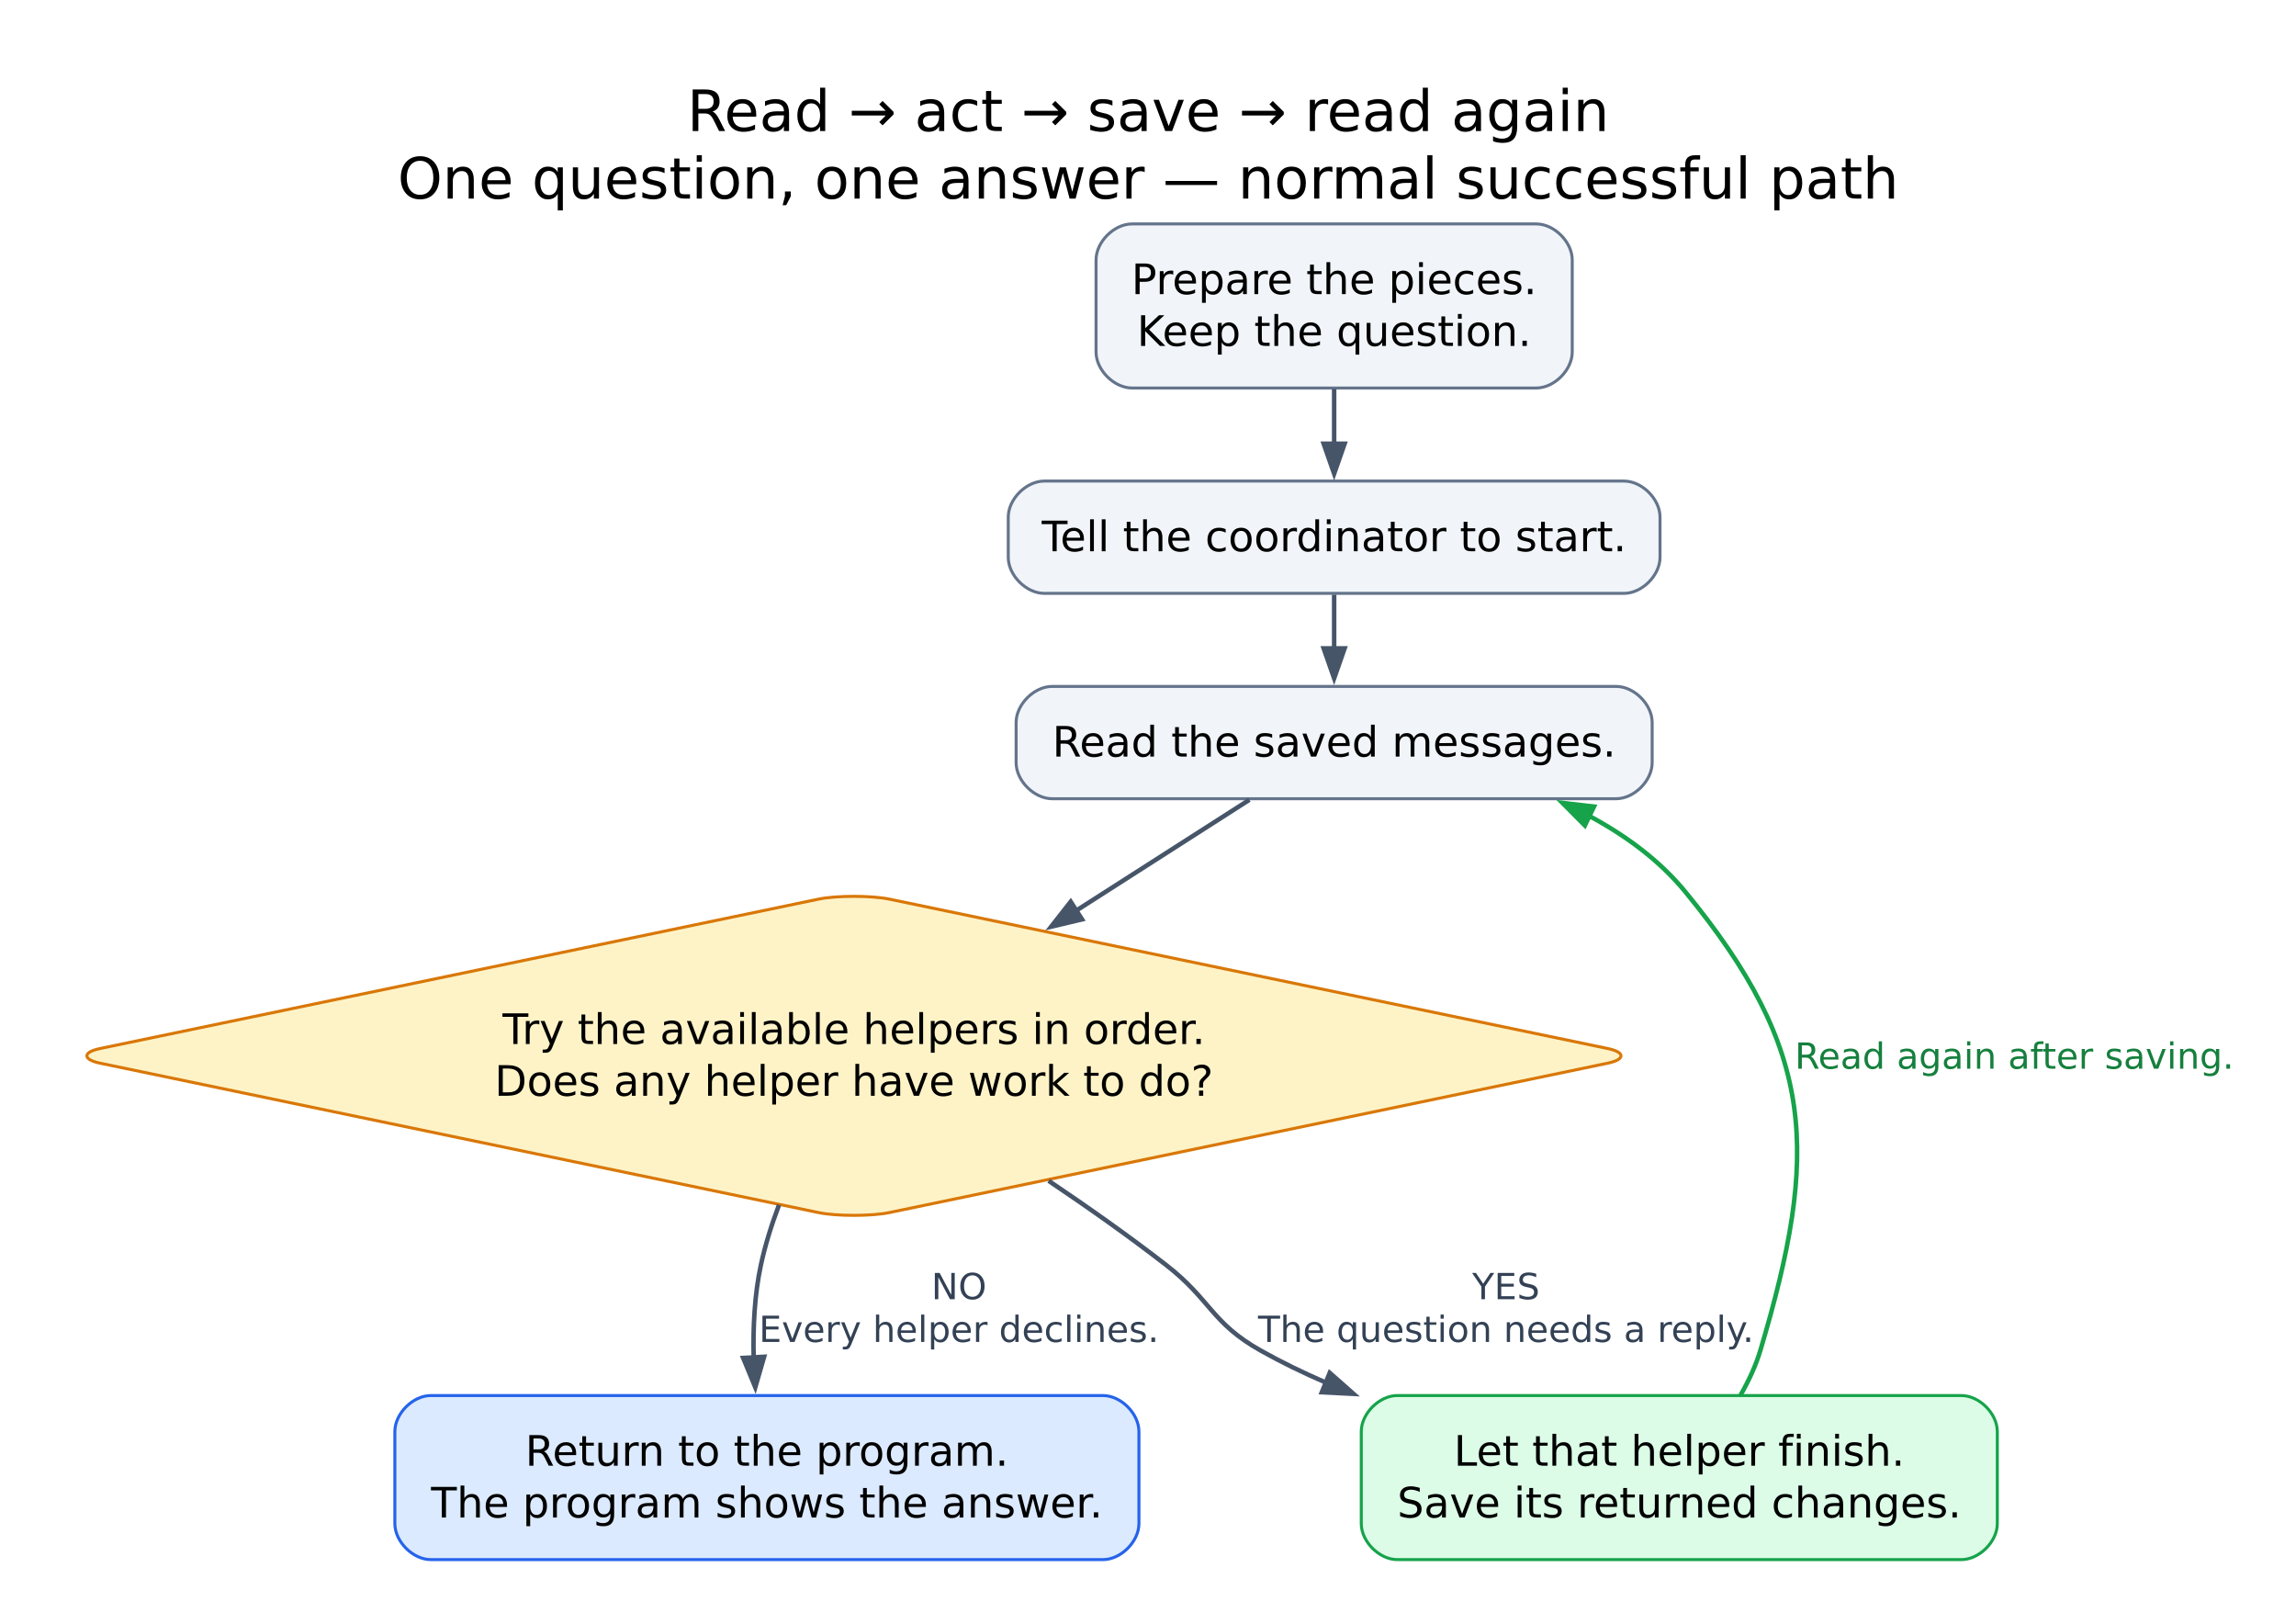
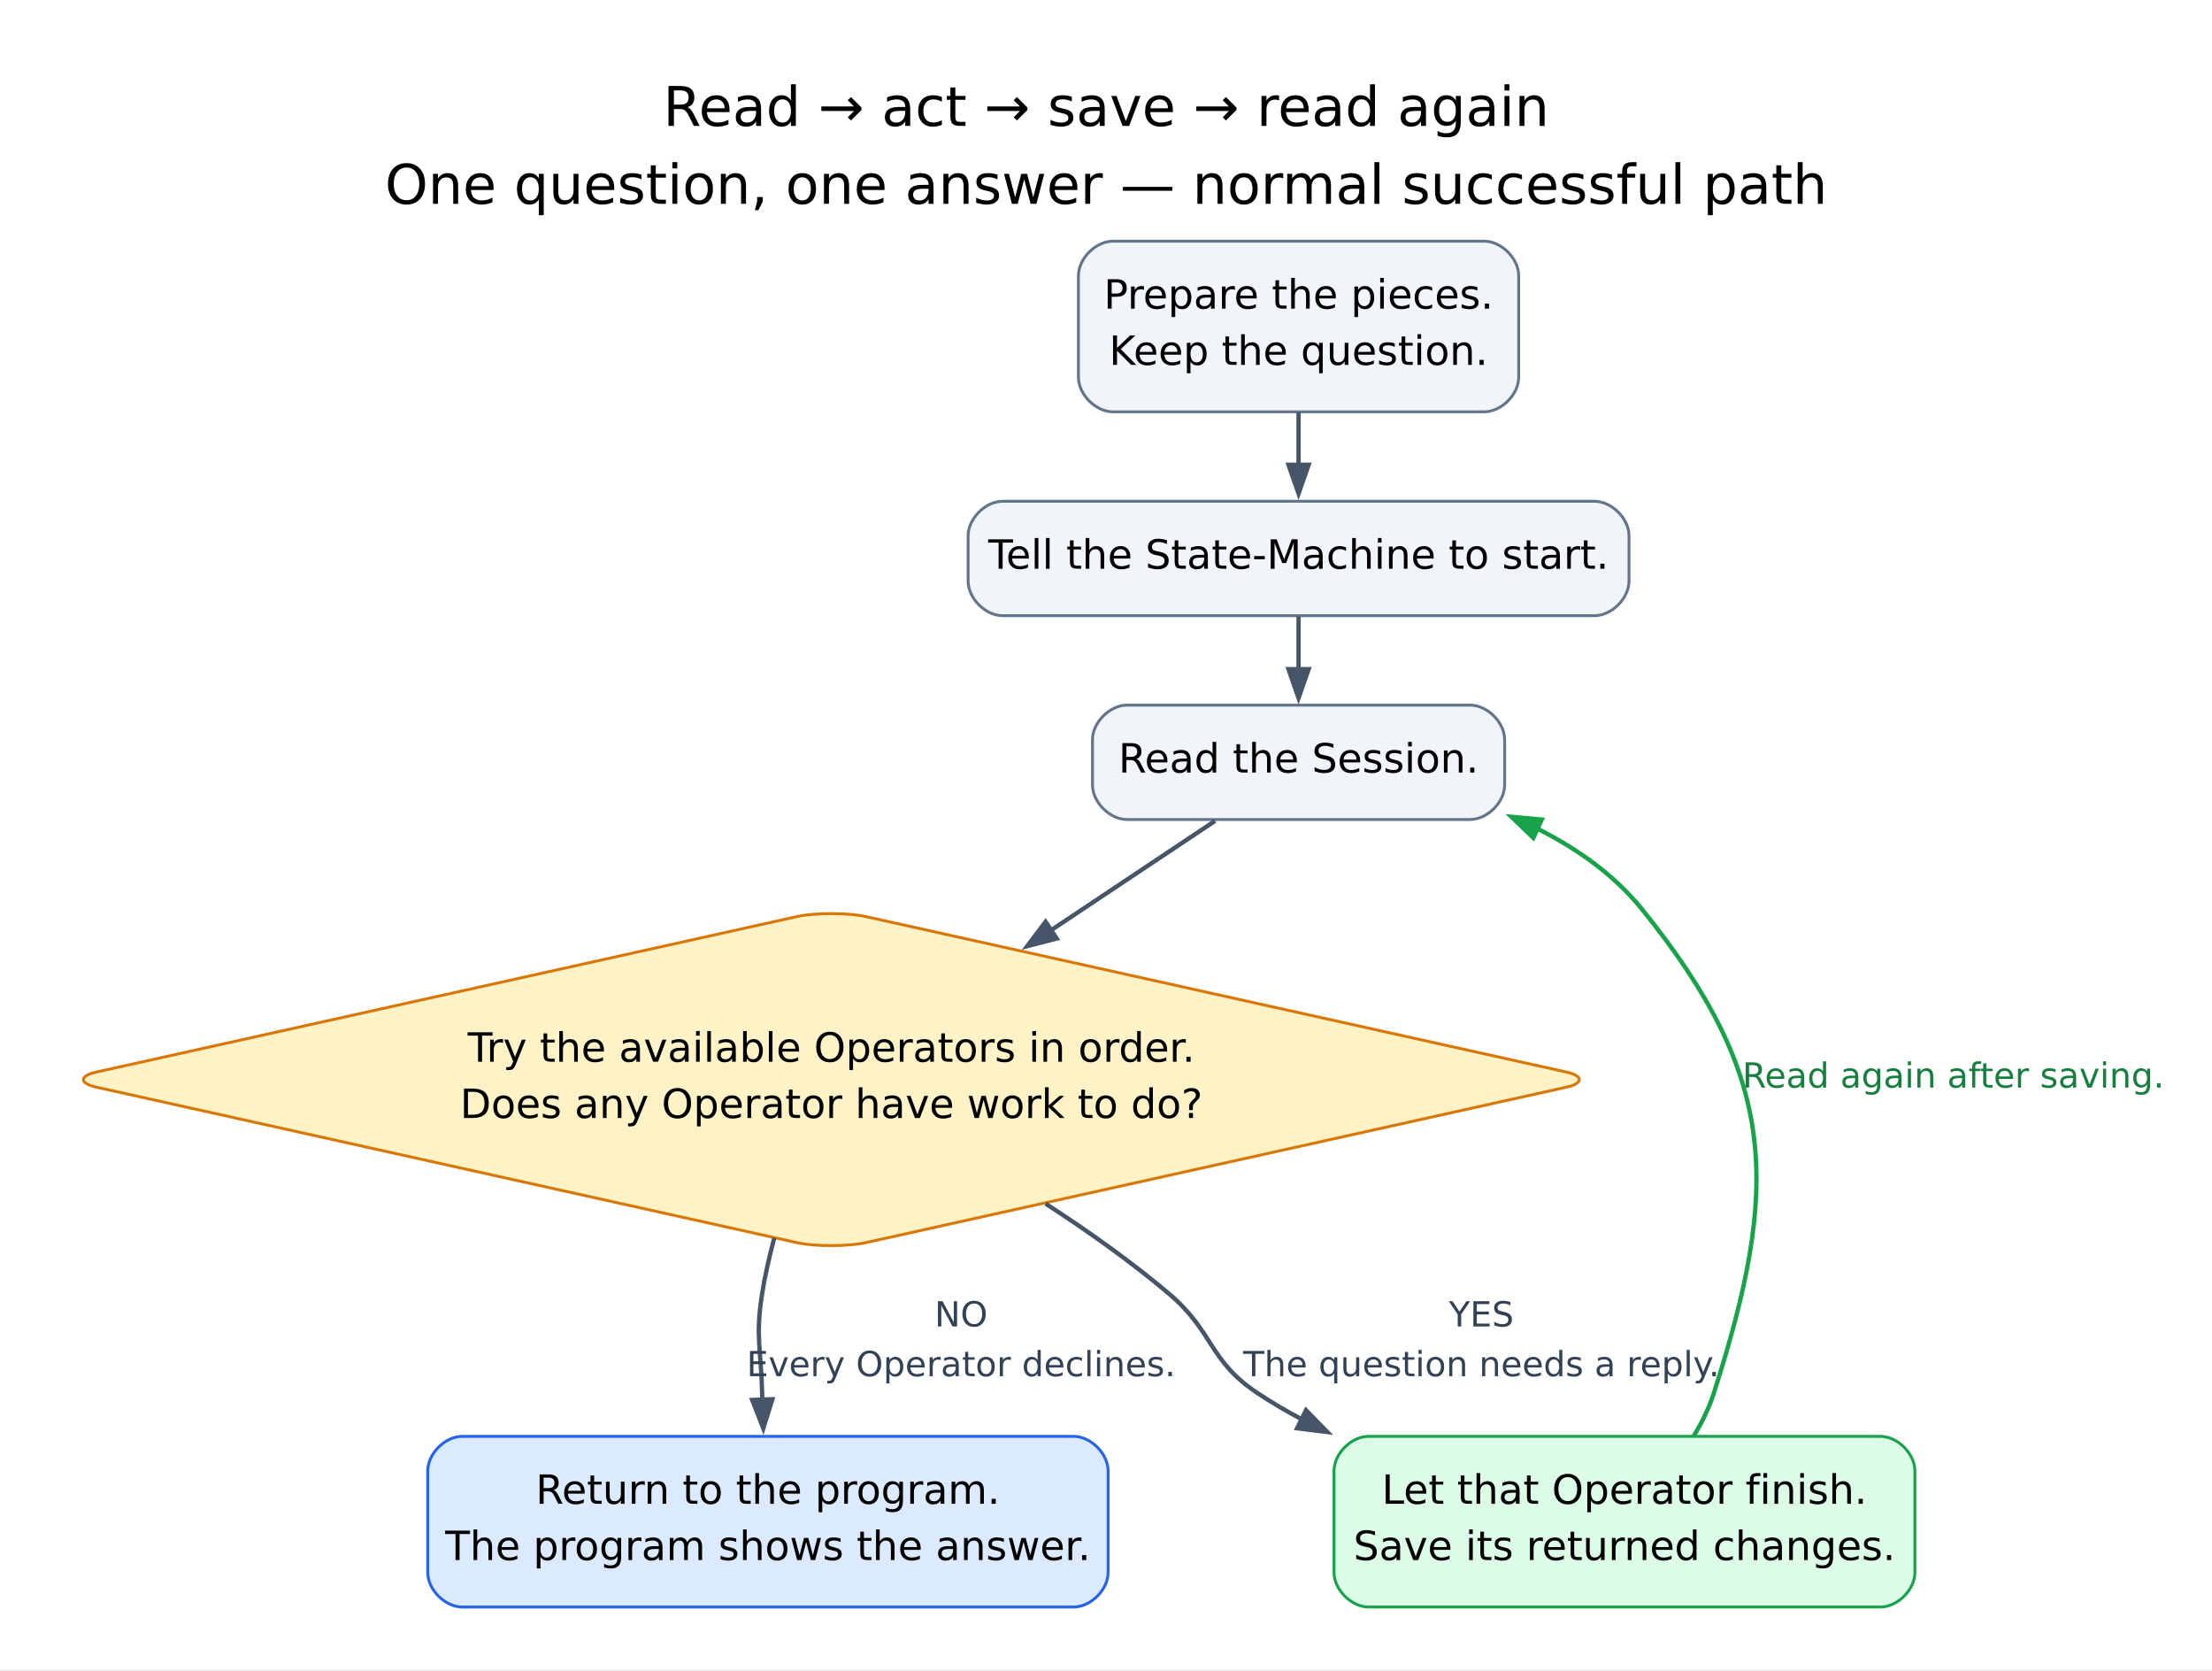
- <svg xmlns="http://www.w3.org/2000/svg" width="765pt" height="541pt" viewBox="0.00 0.00 765.00 541.00">
-   <g id="graph0" class="graph" transform="scale(1 1) rotate(0) translate(21.6 519.56)">
-     <polygon fill="white" stroke="none" points="-21.6,21.6 -21.6,-519.56 743.53,-519.56 743.53,21.6 -21.6,21.6" />
-     <text xml:space="preserve" text-anchor="middle" x="360.97" y="-475.91" font-family="DejaVu Sans" font-size="19.00">Read → act → save → read again</text>
-     <text xml:space="preserve" text-anchor="middle" x="360.97" y="-453.41" font-family="DejaVu Sans" font-size="19.00">One question, one answer — normal successful path</text>
+ <svg xmlns="http://www.w3.org/2000/svg" width="767pt" height="579pt" viewBox="0.00 0.00 767.00 579.00">
+   <g id="graph0" class="graph" transform="scale(1 1) rotate(0) translate(21.6 557.06)">
+     <polygon fill="white" stroke="none" points="-21.6,21.6 -21.6,-557.06 745.54,-557.06 745.54,21.6 -21.6,21.6" />
+     <text xml:space="preserve" text-anchor="middle" x="361.97" y="-513.41" font-family="DejaVu Sans" font-size="19.00">Read → act → save → read again</text>
+     <text xml:space="preserve" text-anchor="middle" x="361.97" y="-486.41" font-family="DejaVu Sans" font-size="19.00">One question, one answer — normal successful path</text>
    <g id="node1" class="node">
-       <path fill="#f1f5f9" stroke="#64748b" d="M490.25,-444.96C490.25,-444.96 355.59,-444.96 355.59,-444.96 349.59,-444.96 343.59,-438.96 343.59,-432.96 343.59,-432.96 343.59,-402.3 343.59,-402.3 343.59,-396.3 349.59,-390.3 355.59,-390.3 355.59,-390.3 490.25,-390.3 490.25,-390.3 496.25,-390.3 502.25,-396.3 502.25,-402.3 502.25,-402.3 502.25,-432.96 502.25,-432.96 502.25,-438.96 496.25,-444.96 490.25,-444.96" />
-       <text xml:space="preserve" text-anchor="middle" x="422.92" y="-421.58" font-family="DejaVu Sans" font-size="14.00">Prepare the pieces.</text>
-       <text xml:space="preserve" text-anchor="middle" x="422.92" y="-404.33" font-family="DejaVu Sans" font-size="14.00">Keep the question.</text>
+       <path fill="#f1f5f9" stroke="#64748b" d="M493,-473.46C493,-473.46 364.34,-473.46 364.34,-473.46 358.34,-473.46 352.34,-467.46 352.34,-461.46 352.34,-461.46 352.34,-426.3 352.34,-426.3 352.34,-420.3 358.34,-414.3 364.34,-414.3 364.34,-414.3 493,-414.3 493,-414.3 499,-414.3 505,-420.3 505,-426.3 505,-426.3 505,-461.46 505,-461.46 505,-467.46 499,-473.46 493,-473.46" />
+       <text xml:space="preserve" text-anchor="middle" x="428.67" y="-450.08" font-family="DejaVu Sans" font-size="14.00">Prepare the pieces.</text>
+       <text xml:space="preserve" text-anchor="middle" x="428.67" y="-430.58" font-family="DejaVu Sans" font-size="14.00">Keep the question.</text>
    </g>
    <g id="node2" class="node">
-       <path fill="#f1f5f9" stroke="#64748b" d="M519.5,-359.3C519.5,-359.3 326.34,-359.3 326.34,-359.3 320.34,-359.3 314.34,-353.3 314.34,-347.3 314.34,-347.3 314.34,-333.89 314.34,-333.89 314.34,-327.89 320.34,-321.89 326.34,-321.89 326.34,-321.89 519.5,-321.89 519.5,-321.89 525.5,-321.89 531.5,-327.89 531.5,-333.89 531.5,-333.89 531.5,-347.3 531.5,-347.3 531.5,-353.3 525.5,-359.3 519.5,-359.3" />
-       <text xml:space="preserve" text-anchor="middle" x="422.92" y="-335.92" font-family="DejaVu Sans" font-size="14.00">Tell the coordinator to start.</text>
+       <path fill="#f1f5f9" stroke="#64748b" d="M531.25,-383.3C531.25,-383.3 326.09,-383.3 326.09,-383.3 320.09,-383.3 314.09,-377.3 314.09,-371.3 314.09,-371.3 314.09,-355.64 314.09,-355.64 314.09,-349.64 320.09,-343.64 326.09,-343.64 326.09,-343.64 531.25,-343.64 531.25,-343.64 537.25,-343.64 543.25,-349.64 543.25,-355.64 543.25,-355.64 543.25,-371.3 543.25,-371.3 543.25,-377.3 537.25,-383.3 531.25,-383.3" />
+       <text xml:space="preserve" text-anchor="middle" x="428.67" y="-359.92" font-family="DejaVu Sans" font-size="14.00">Tell the State-Machine to start.</text>
    </g>
    <g id="edge1" class="edge">
-       <path fill="none" stroke="#475569" stroke-width="1.5" d="M422.92,-389.96C422.92,-383.96 422.92,-377.55 422.92,-371.43" />
-       <polygon fill="#475569" stroke="#475569" stroke-width="1.5" points="426.42,-371.75 422.92,-361.75 419.42,-371.75 426.42,-371.75" />
+       <path fill="none" stroke="#475569" stroke-width="1.5" d="M428.67,-414.13C428.67,-408.11 428.67,-401.73 428.67,-395.63" />
+       <polygon fill="#475569" stroke="#475569" stroke-width="1.5" points="432.17,-395.95 428.67,-385.95 425.17,-395.95 432.17,-395.95" />
    </g>
    <g id="node3" class="node">
-       <path fill="#f1f5f9" stroke="#64748b" d="M516.88,-290.89C516.88,-290.89 328.96,-290.89 328.96,-290.89 322.96,-290.89 316.96,-284.89 316.96,-278.89 316.96,-278.89 316.96,-265.48 316.96,-265.48 316.96,-259.48 322.96,-253.48 328.96,-253.48 328.96,-253.48 516.88,-253.48 516.88,-253.48 522.88,-253.48 528.88,-259.48 528.88,-265.48 528.88,-265.48 528.88,-278.89 528.88,-278.89 528.88,-284.89 522.88,-290.89 516.88,-290.89" />
-       <text xml:space="preserve" text-anchor="middle" x="422.92" y="-267.51" font-family="DejaVu Sans" font-size="14.00">Read the saved messages.</text>
+       <path fill="#f1f5f9" stroke="#64748b" d="M488.13,-312.64C488.13,-312.64 369.21,-312.64 369.21,-312.64 363.21,-312.64 357.21,-306.64 357.21,-300.64 357.21,-300.64 357.21,-284.98 357.21,-284.98 357.21,-278.98 363.21,-272.98 369.21,-272.98 369.21,-272.98 488.13,-272.98 488.13,-272.98 494.13,-272.98 500.13,-278.98 500.13,-284.98 500.13,-284.98 500.13,-300.64 500.13,-300.64 500.13,-306.64 494.13,-312.64 488.13,-312.64" />
+       <text xml:space="preserve" text-anchor="middle" x="428.67" y="-289.26" font-family="DejaVu Sans" font-size="14.00">Read the Session.</text>
    </g>
    <g id="edge2" class="edge">
-       <path fill="none" stroke="#475569" stroke-width="1.5" d="M422.92,-321.45C422.92,-315.88 422.92,-309.61 422.92,-303.46" />
-       <polygon fill="#475569" stroke="#475569" stroke-width="1.5" points="426.42,-303.58 422.92,-293.58 419.42,-303.58 426.42,-303.58" />
+       <path fill="none" stroke="#475569" stroke-width="1.5" d="M428.67,-343.34C428.67,-337.54 428.67,-331.01 428.67,-324.64" />
+       <polygon fill="#475569" stroke="#475569" stroke-width="1.5" points="432.17,-325.1 428.67,-315.1 425.17,-325.1 432.17,-325.1" />
    </g>
    <g id="node4" class="node">
-       <path fill="#fef3c7" stroke="#d97706" d="M251.17,-220.04C251.17,-220.04 11.75,-170.26 11.75,-170.26 5.87,-169.04 5.87,-166.6 11.75,-165.38 11.75,-165.38 251.17,-115.6 251.17,-115.6 257.05,-114.38 268.79,-114.38 274.67,-115.6 274.67,-115.6 514.09,-165.38 514.09,-165.38 519.97,-166.6 519.97,-169.04 514.09,-170.26 514.09,-170.26 274.67,-220.04 274.67,-220.04 268.79,-221.26 257.05,-221.26 251.17,-220.04" />
-       <text xml:space="preserve" text-anchor="middle" x="262.92" y="-171.77" font-family="DejaVu Sans" font-size="14.00">Try the available helpers in order.</text>
-       <text xml:space="preserve" text-anchor="middle" x="262.92" y="-154.52" font-family="DejaVu Sans" font-size="14.00">Does any helper have work to do?</text>
+       <path fill="#fef3c7" stroke="#d97706" d="M254.95,-239.38C254.95,-239.38 11.72,-185.42 11.72,-185.42 5.86,-184.12 5.86,-181.52 11.72,-180.22 11.72,-180.22 254.95,-126.26 254.95,-126.26 260.81,-124.96 272.53,-124.96 278.39,-126.26 278.39,-126.26 521.62,-180.22 521.62,-180.22 527.48,-181.52 527.48,-184.12 521.62,-185.42 521.62,-185.42 278.39,-239.38 278.39,-239.38 272.53,-240.68 260.81,-240.68 254.95,-239.38" />
+       <text xml:space="preserve" text-anchor="middle" x="266.67" y="-189.02" font-family="DejaVu Sans" font-size="14.00">Try the available Operators in order.</text>
+       <text xml:space="preserve" text-anchor="middle" x="266.67" y="-169.52" font-family="DejaVu Sans" font-size="14.00">Does any Operator have work to do?</text>
    </g>
    <g id="edge3" class="edge">
-       <path fill="none" stroke="#475569" stroke-width="1.5" d="M394.68,-253.12C378.57,-242.81 357.54,-229.35 337.03,-216.23" />
-       <polygon fill="#475569" stroke="#475569" stroke-width="1.5" points="338.93,-213.29 328.62,-210.85 335.15,-219.19 338.93,-213.29" />
+       <path fill="none" stroke="#475569" stroke-width="1.5" d="M399.71,-272.5C383.75,-261.86 363.11,-248.11 342.88,-234.62" />
+       <polygon fill="#475569" stroke="#475569" stroke-width="1.5" points="344.83,-231.72 334.57,-229.08 340.95,-237.54 344.83,-231.72" />
    </g>
    <g id="node5" class="node">
-       <path fill="#dcfce7" stroke="#16a34a" d="M631.88,-54.66C631.88,-54.66 443.96,-54.66 443.96,-54.66 437.96,-54.66 431.96,-48.66 431.96,-42.66 431.96,-42.66 431.96,-12 431.96,-12 431.96,-6 437.96,0 443.96,0 443.96,0 631.88,0 631.88,0 637.88,0 643.88,-6 643.88,-12 643.88,-12 643.88,-42.66 643.88,-42.66 643.88,-48.66 637.88,-54.66 631.88,-54.66" />
-       <text xml:space="preserve" text-anchor="middle" x="537.92" y="-31.28" font-family="DejaVu Sans" font-size="14.00">Let that helper finish.</text>
-       <text xml:space="preserve" text-anchor="middle" x="537.92" y="-14.03" font-family="DejaVu Sans" font-size="14.00">Save its returned changes.</text>
+       <path fill="#dcfce7" stroke="#16a34a" d="M630.38,-59.16C630.38,-59.16 452.96,-59.16 452.96,-59.16 446.96,-59.16 440.96,-53.16 440.96,-47.16 440.96,-47.16 440.96,-12 440.96,-12 440.96,-6 446.96,0 452.96,0 452.96,0 630.38,0 630.38,0 636.38,0 642.38,-6 642.38,-12 642.38,-12 642.38,-47.16 642.38,-47.16 642.38,-53.16 636.38,-59.16 630.38,-59.16" />
+       <text xml:space="preserve" text-anchor="middle" x="541.67" y="-35.78" font-family="DejaVu Sans" font-size="14.00">Let that Operator finish.</text>
+       <text xml:space="preserve" text-anchor="middle" x="541.67" y="-16.28" font-family="DejaVu Sans" font-size="14.00">Save its returned changes.</text>
    </g>
    <g id="edge4" class="edge">
-       <path fill="none" stroke="#475569" stroke-width="1.5" d="M327.79,-126.19C341,-117.31 354.61,-107.7 366.92,-98.16 381.84,-86.59 381.96,-78.91 398.42,-69.66 405.37,-65.75 412.74,-62.18 420.3,-58.92" />
-       <polygon fill="#475569" stroke="#475569" stroke-width="1.5" points="421.45,-62.23 429.39,-55.22 418.81,-55.75 421.45,-62.23" />
-       <text xml:space="preserve" text-anchor="middle" x="480.17" y="-86.76" font-family="DejaVu Sans" font-size="12.00" fill="#334155">YES</text>
-       <text xml:space="preserve" text-anchor="middle" x="480.17" y="-72.51" font-family="DejaVu Sans" font-size="12.00" fill="#334155">The question needs a reply.</text>
+       <path fill="none" stroke="#475569" stroke-width="1.5" d="M340.99,-139.8C355.67,-130.29 370.58,-119.71 383.67,-108.66 399.37,-95.42 397.31,-85.53 414.42,-74.16 419.4,-70.85 424.65,-67.77 430.08,-64.9" />
+       <polygon fill="#475569" stroke="#475569" stroke-width="1.5" points="431.25,-68.23 438.66,-60.66 428.15,-61.95 431.25,-68.23" />
+       <text xml:space="preserve" text-anchor="middle" x="492.05" y="-97.26" font-family="DejaVu Sans" font-size="12.00" fill="#334155">YES</text>
+       <text xml:space="preserve" text-anchor="middle" x="492.05" y="-80.01" font-family="DejaVu Sans" font-size="12.00" fill="#334155">The question needs a reply.</text>
    </g>
    <g id="node6" class="node">
-       <path fill="#dbeafe" stroke="#2563eb" d="M345.88,-54.66C345.88,-54.66 121.96,-54.66 121.96,-54.66 115.96,-54.66 109.96,-48.66 109.96,-42.66 109.96,-42.66 109.96,-12 109.96,-12 109.96,-6 115.96,0 121.96,0 121.96,0 345.88,0 345.88,0 351.88,0 357.88,-6 357.88,-12 357.88,-12 357.88,-42.66 357.88,-42.66 357.88,-48.66 351.88,-54.66 345.88,-54.66" />
-       <text xml:space="preserve" text-anchor="middle" x="233.92" y="-31.28" font-family="DejaVu Sans" font-size="14.00">Return to the program.</text>
-       <text xml:space="preserve" text-anchor="middle" x="233.92" y="-14.03" font-family="DejaVu Sans" font-size="14.00">The program shows the answer.</text>
+       <path fill="#dbeafe" stroke="#2563eb" d="M350.63,-59.16C350.63,-59.16 138.71,-59.16 138.71,-59.16 132.71,-59.16 126.71,-53.16 126.71,-47.16 126.71,-47.16 126.71,-12 126.71,-12 126.71,-6 132.71,0 138.71,0 138.71,0 350.63,0 350.63,0 356.63,0 362.63,-6 362.63,-12 362.63,-12 362.63,-47.16 362.63,-47.16 362.63,-53.16 356.63,-59.16 350.63,-59.16" />
+       <text xml:space="preserve" text-anchor="middle" x="244.67" y="-35.78" font-family="DejaVu Sans" font-size="14.00">Return to the program.</text>
+       <text xml:space="preserve" text-anchor="middle" x="244.67" y="-16.28" font-family="DejaVu Sans" font-size="14.00">The program shows the answer.</text>
    </g>
    <g id="edge6" class="edge">
-       <path fill="none" stroke="#475569" stroke-width="1.5" d="M237.96,-118.17C235.48,-111.59 233.35,-104.81 231.92,-98.16 229.78,-88.21 229.26,-77.29 229.52,-67.09" />
-       <polygon fill="#475569" stroke="#475569" stroke-width="1.5" points="233,-67.58 230.05,-57.4 226.01,-67.19 233,-67.58" />
-       <text xml:space="preserve" text-anchor="middle" x="297.92" y="-86.76" font-family="DejaVu Sans" font-size="12.00" fill="#334155">NO</text>
-       <text xml:space="preserve" text-anchor="middle" x="297.92" y="-72.51" font-family="DejaVu Sans" font-size="12.00" fill="#334155">Every helper declines.</text>
+       <path fill="none" stroke="#475569" stroke-width="1.5" d="M246.89,-127.96C245.16,-121.53 243.68,-115 242.67,-108.66 240.25,-93.52 242.32,-89.49 242.67,-74.16 242.69,-73.28 242.71,-72.39 242.74,-71.49" />
+       <polygon fill="#475569" stroke="#475569" stroke-width="1.5" points="246.22,-72.03 243.07,-61.91 239.22,-71.78 246.22,-72.03" />
+       <text xml:space="preserve" text-anchor="middle" x="311.67" y="-97.26" font-family="DejaVu Sans" font-size="12.00" fill="#334155">NO</text>
+       <text xml:space="preserve" text-anchor="middle" x="311.67" y="-80.01" font-family="DejaVu Sans" font-size="12.00" fill="#334155">Every Operator declines.</text>
    </g>
    <g id="edge5" class="edge">
-       <path fill="none" stroke="#16a34a" stroke-width="1.5" d="M558.32,-54.79C561.04,-59.52 563.4,-64.57 564.92,-69.66 584.56,-135.62 583.59,-169.29 539.92,-222.48 531.28,-233 519.98,-241.28 507.82,-247.79" />
-       <polygon fill="#16a34a" stroke="#16a34a" stroke-width="1.5" points="506.46,-244.56 498.99,-252.08 509.51,-250.86 506.46,-244.56" />
-       <text xml:space="preserve" text-anchor="middle" x="649.56" y="-163.54" font-family="DejaVu Sans" font-size="12.00" fill="#15803d">Read again after saving.</text>
+       <path fill="none" stroke="#16a34a" stroke-width="1.5" d="M565.68,-59.26C568.54,-63.99 571.03,-69.03 572.67,-74.16 595.61,-145.99 595.08,-183.33 547.67,-241.98 538.12,-253.8 525.26,-262.86 511.54,-269.78" />
+       <polygon fill="#16a34a" stroke="#16a34a" stroke-width="1.5" points="510.08,-266.6 502.45,-273.94 513,-272.96 510.08,-266.6" />
+       <text xml:space="preserve" text-anchor="middle" x="655.69" y="-180.05" font-family="DejaVu Sans" font-size="12.00" fill="#15803d">Read again after saving.</text>
    </g>
  </g>
</svg>
